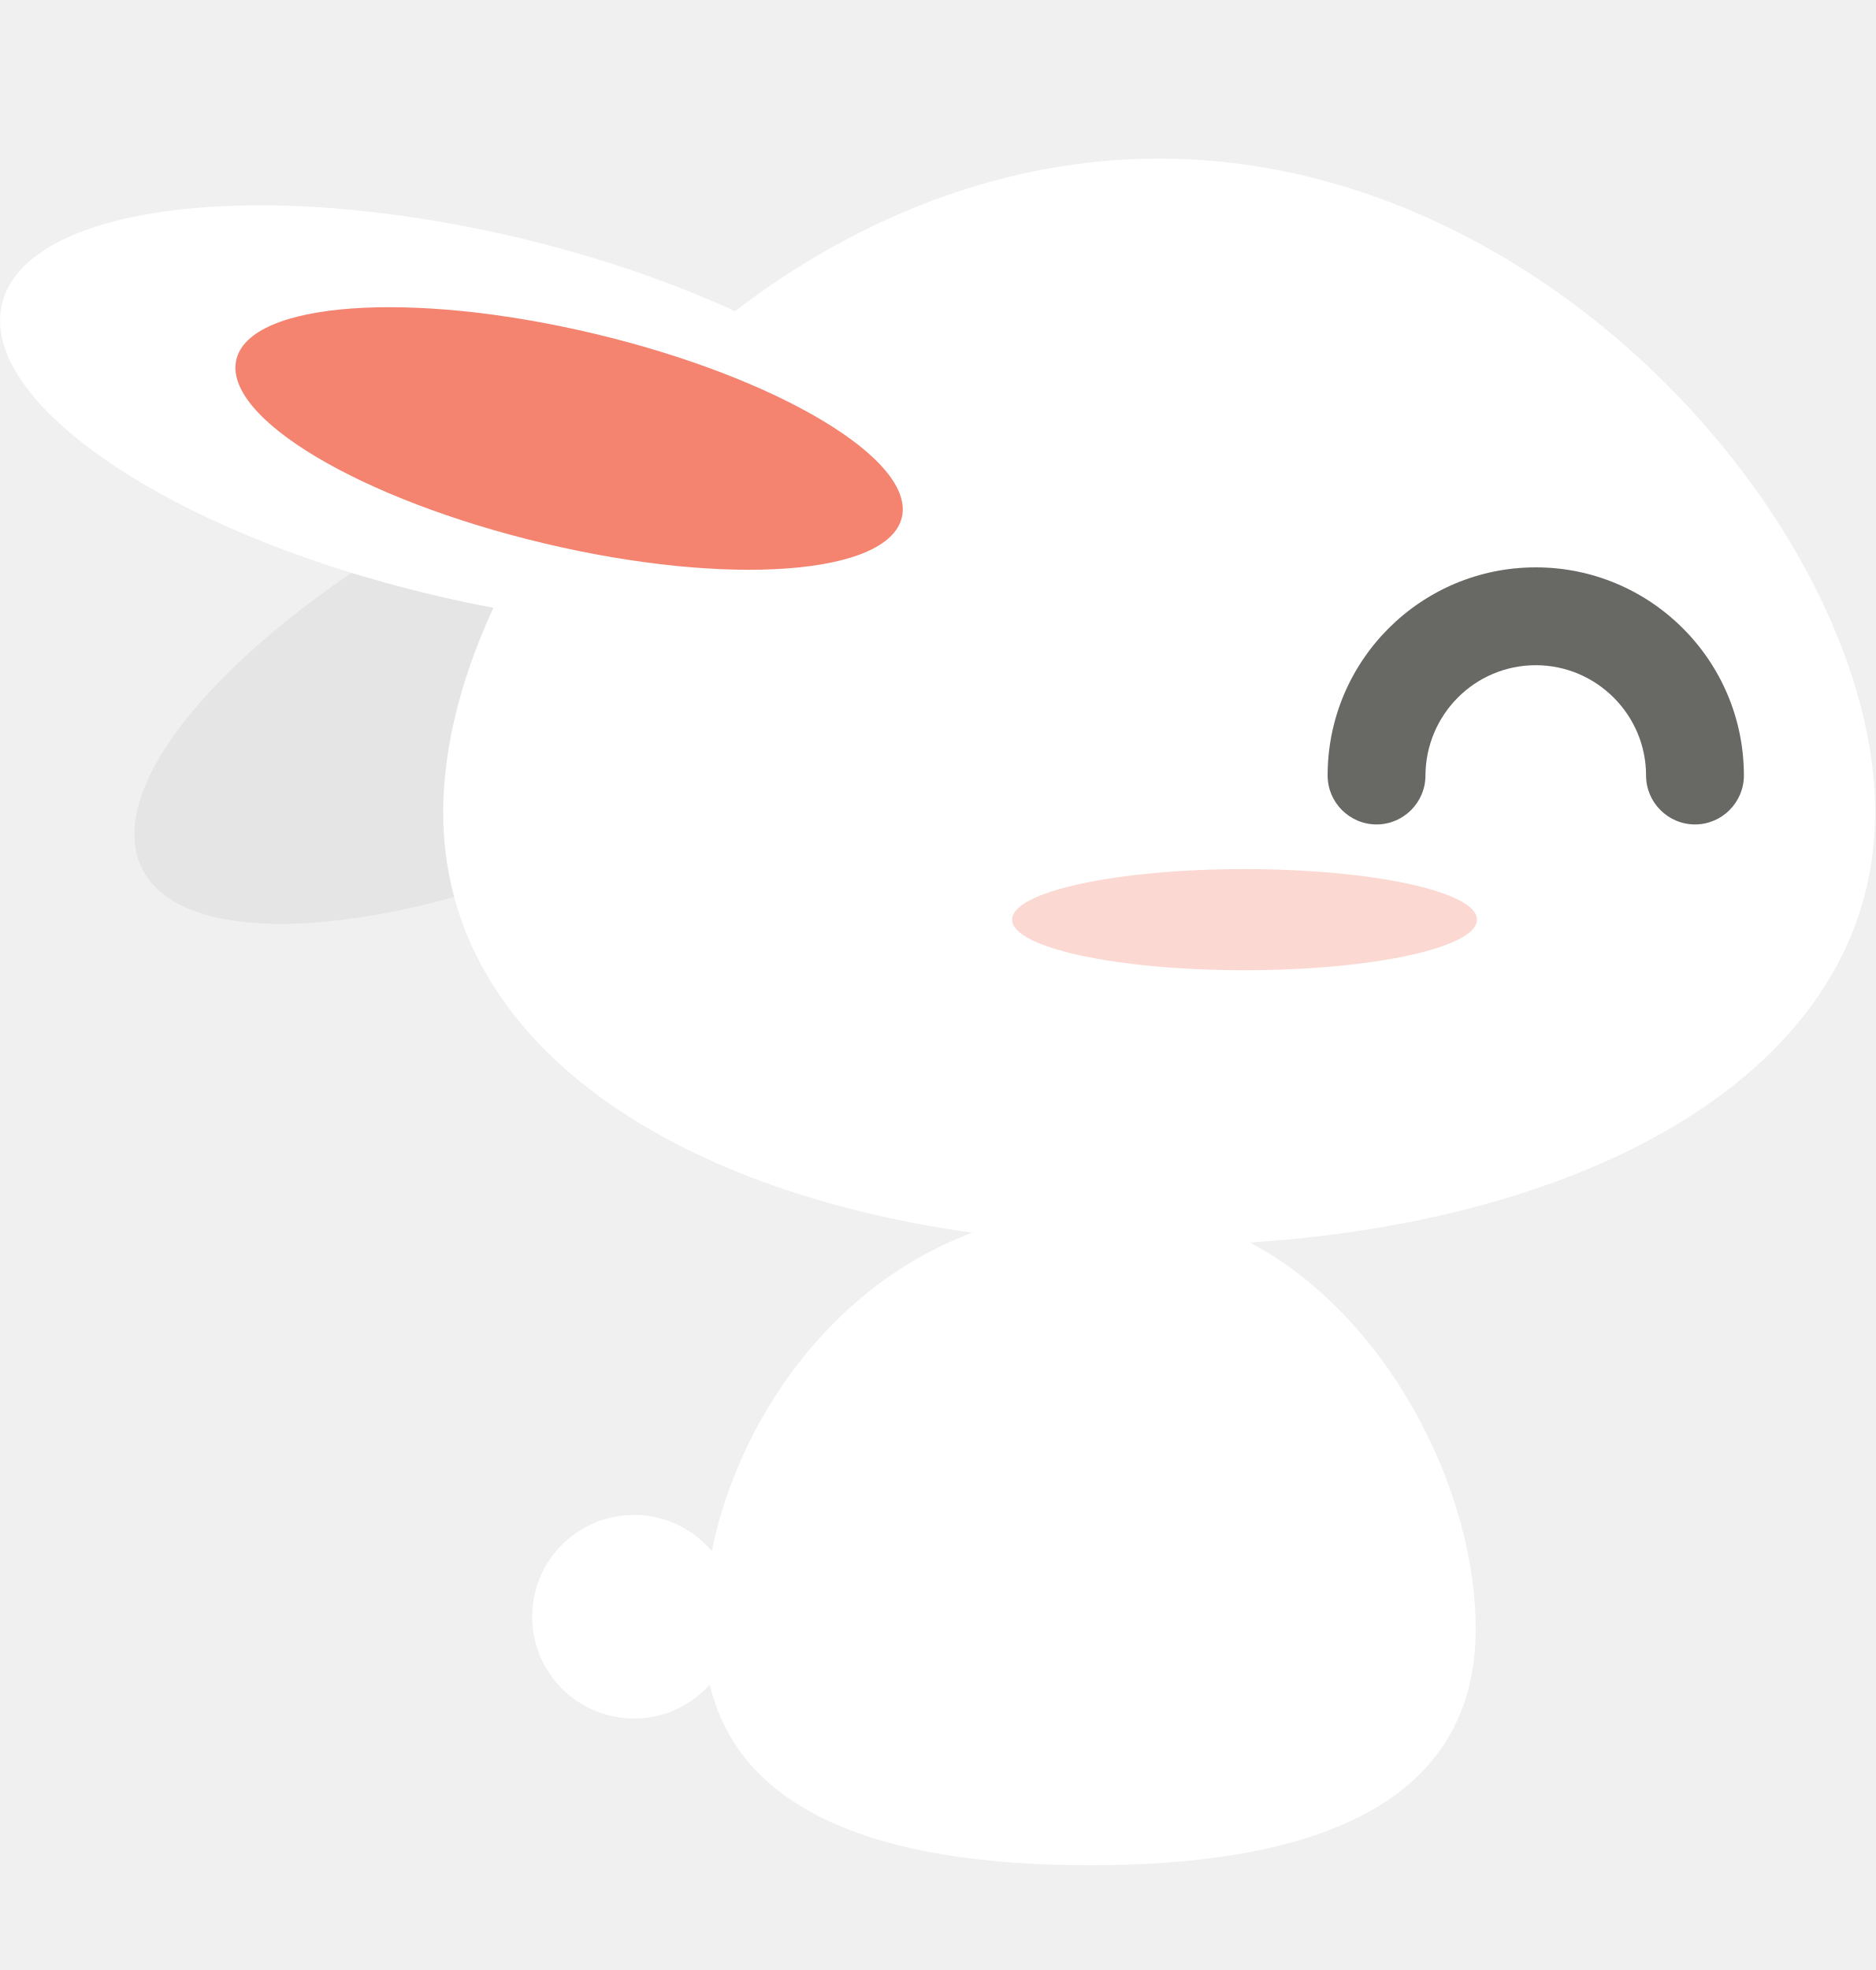
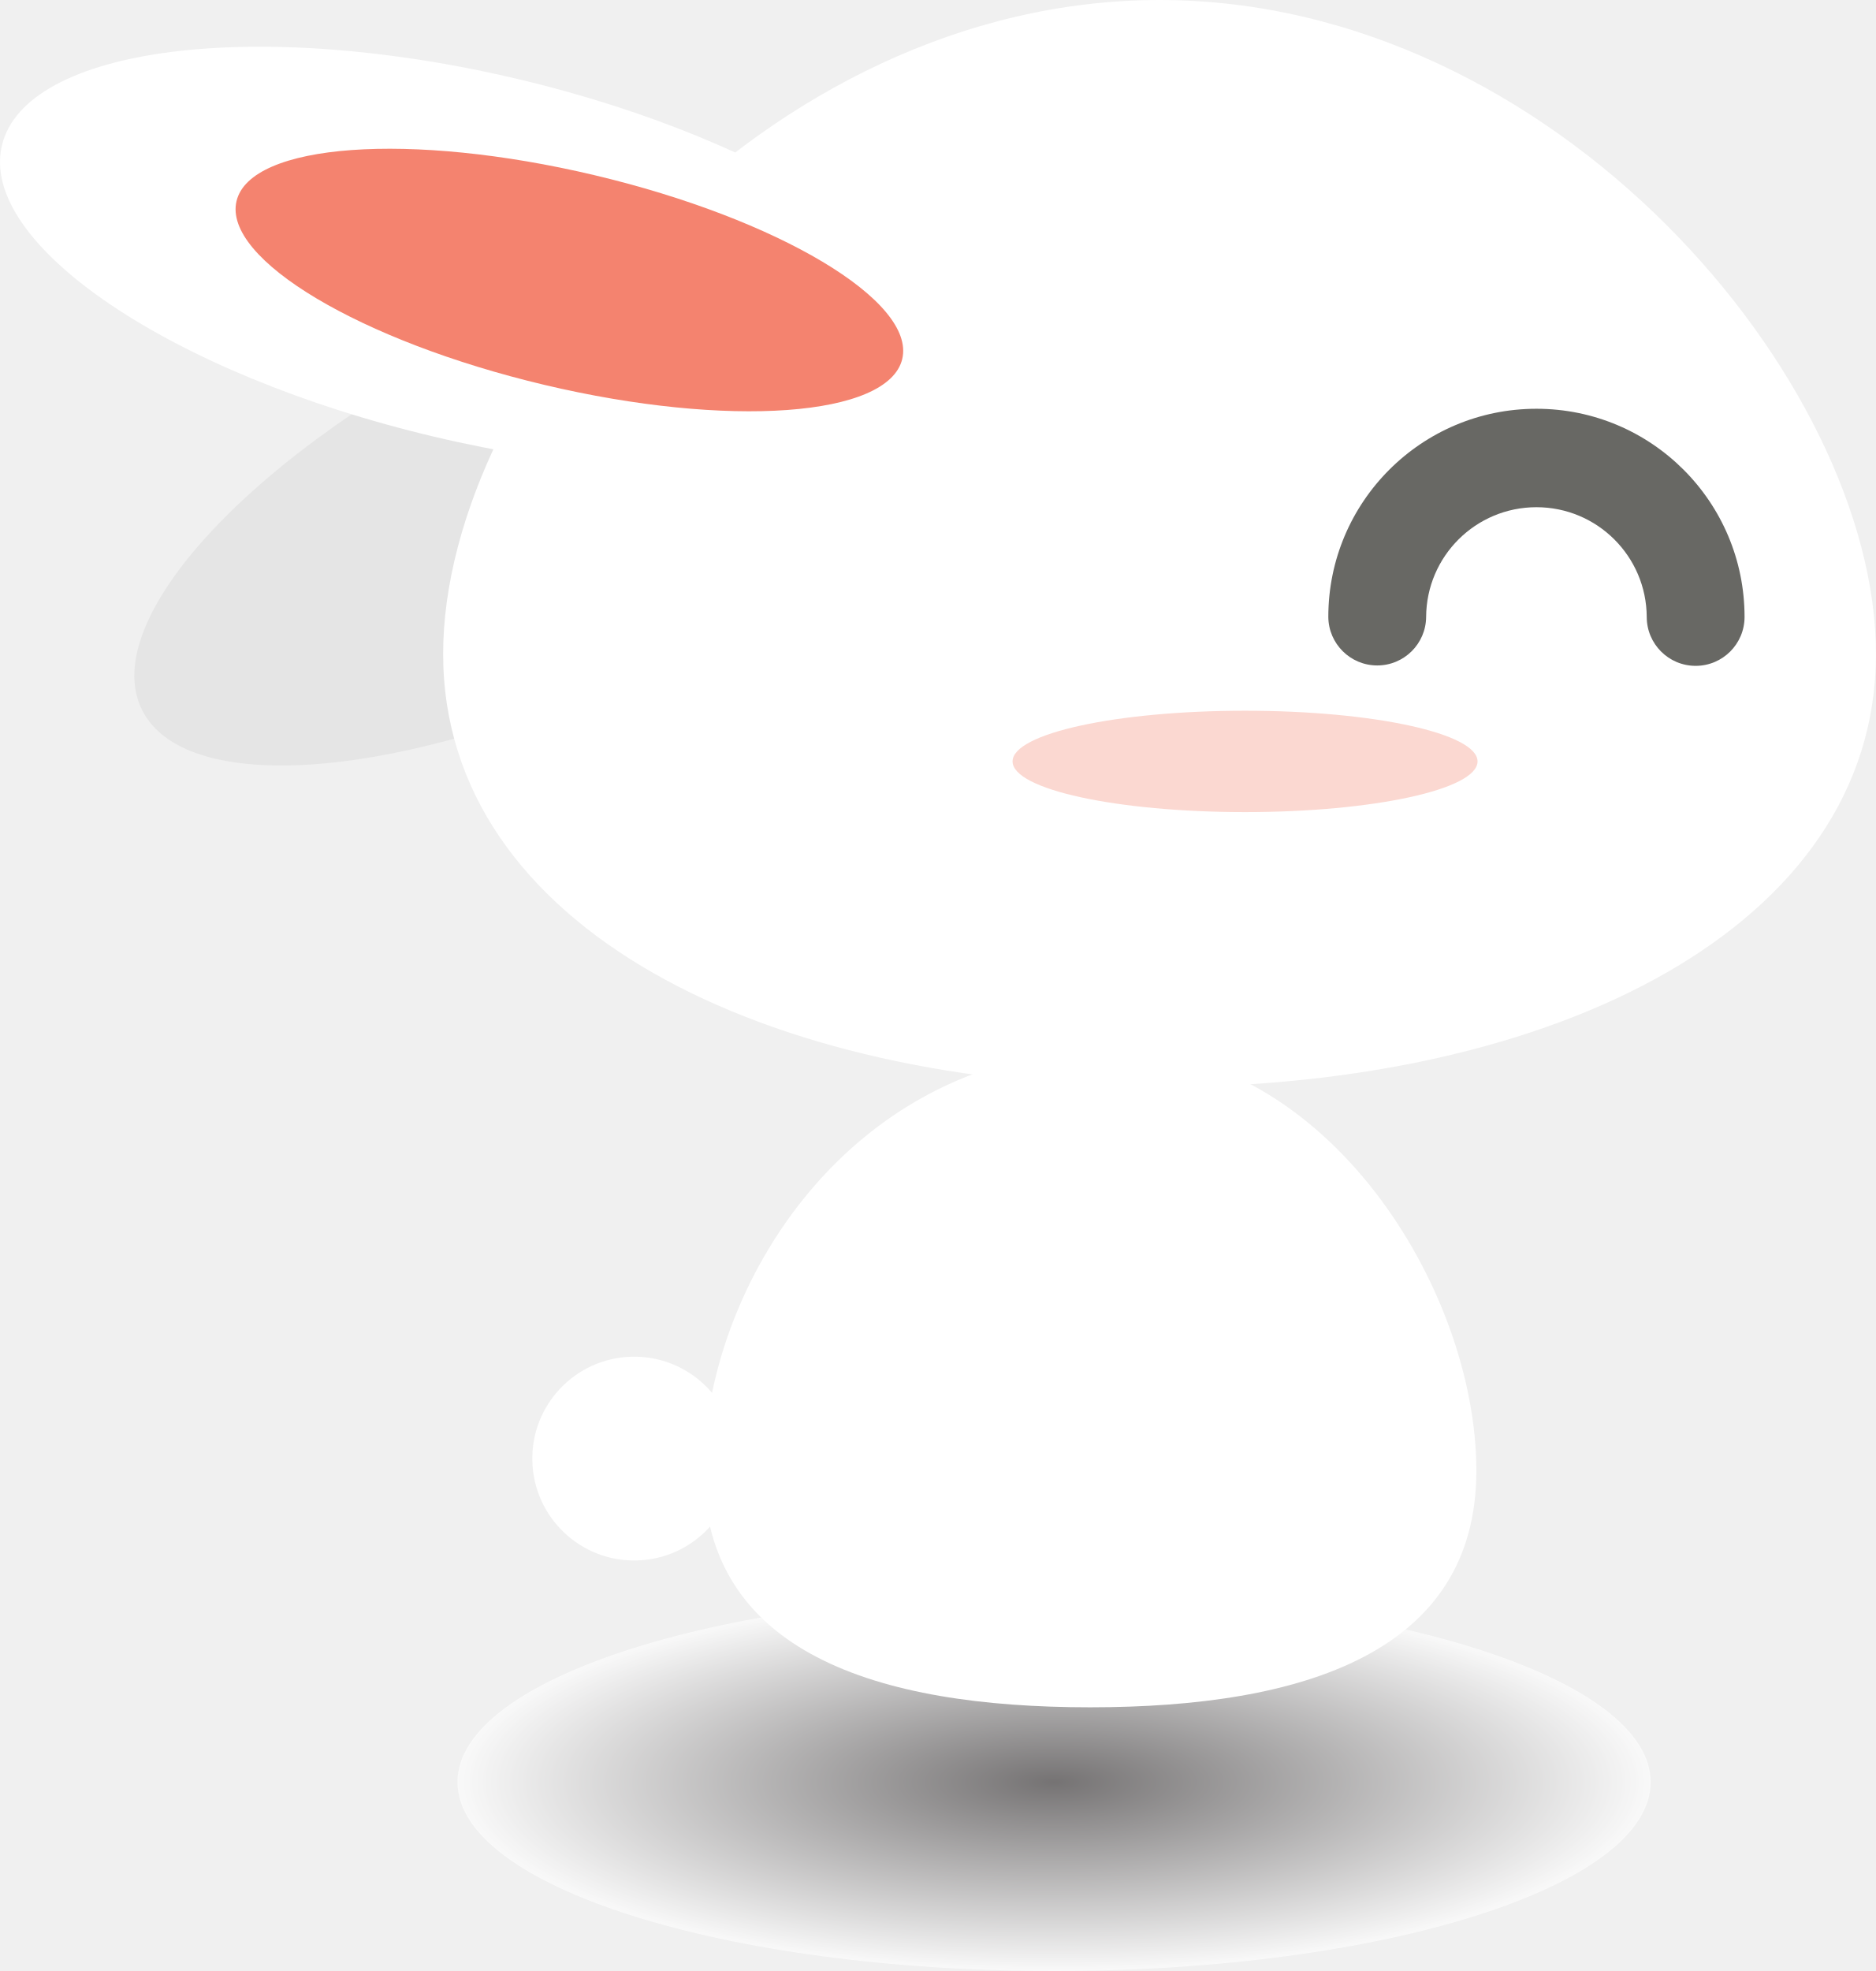
- <svg xmlns="http://www.w3.org/2000/svg" version="1.1" id="Layer_1" x="0px" y="0px" viewBox="0 0 571.2 600" style="enable-background:new 0 0 571.2 600;" xml:space="preserve">
-   <style type="text/css">
- 	.st0{fill:#FFFFFF;}
- 	.st1{fill:#E5E5E5;}
- 	.st2{fill:#F4836F;}
- 	.st3{fill:#FBD8D1;}
- 	.st4{fill:#686864;}
- </style>
-   <g>
-     <g id="Layer_1_1_">
-       <path class="st0" d="M449.5,496.1c0,55.3-52.7,72-117.6,72s-117.6-16.7-117.6-72c0-55.3,44.1-128.3,124.7-128.3    C404,367.8,449.5,440.7,449.5,496.1z" />
-       <path class="st1" d="M309.3,133.5c13.6,27.7-34.9,79.5-108.4,115.6c-73.5,36.1-144.1,43-157.7,15.3    c-13.6-27.7,34.9-79.5,108.4-115.6C225.1,112.6,295.7,105.8,309.3,133.5z" />
-       <path class="st0" d="M571.2,247.4c0,83.1-97.7,131.9-218.1,131.9c-120.5,0-218.1-48.8-218.1-131.9c0-83.1,97.7-199.1,218.1-199.1    C473.5,48.4,571.2,164.3,571.2,247.4z" />
-       <circle class="st0" cx="193.1" cy="492.4" r="31" />
-       <path class="st0" d="M289.1,161c-7.1,30-77.5,39.1-157.2,20.2C52.3,162.4-6.5,122.7,0.6,92.6c7.1-30,77.5-39.1,157.2-20.2    C237.4,91.3,296.3,131,289.1,161z" />
-       <path class="st2" d="M274.7,157.6c-4.2,17.6-52.9,21.2-108.9,7.9c-56-13.3-98-38.3-93.8-56c4.2-17.6,52.9-21.2,108.9-7.9    C236.9,114.9,278.9,140,274.7,157.6z" />
-       <path class="st3" d="M449.9,280.1c0,8.5-31.7,15.4-70.8,15.4c-39.1,0-70.8-6.9-70.8-15.4c0-8.5,31.7-15.4,70.8-15.4    C418.2,264.7,449.9,271.6,449.9,280.1z" />
-       <path class="st4" d="M516.3,251.1c-8.2,0-14.9-6.7-14.9-14.9c0-18.5-15.1-33.6-33.6-33.6c-18.5,0-33.5,15-33.6,33.6    c0,8.2-6.7,14.9-14.9,14.9s-14.9-6.7-14.9-14.9c0-35,28.4-63.4,63.4-63.4c35,0,63.4,28.4,63.4,63.4    C531.2,244.4,524.5,251.1,516.3,251.1z" />
+ <svg xmlns="http://www.w3.org/2000/svg" viewBox="0 0 571.188 600">
+   <defs>
+     <style>.cls-1{isolation:isolate;}.cls-2{opacity:0.6;mix-blend-mode:multiply;fill:url(#radial-gradient);}.cls-3{fill:#fff;}.cls-4{fill:#e5e5e5;}.cls-5{fill:#f4836f;}.cls-6{fill:#fbd8d1;}.cls-7{fill:#686864;}</style>
+     <radialGradient id="radial-gradient" cx="1263.019" cy="503.791" r="181.667" gradientTransform="translate(-942.0771 383.0484) scale(1 0.3165)" gradientUnits="userSpaceOnUse">
+       <stop offset="0" stop-color="#231f20" />
+       <stop offset="1" stop-color="#fff" />
+     </radialGradient>
+   </defs>
+   <g class="cls-1">
+     <g id="Layer_1" data-name="Layer 1">
+       <ellipse class="cls-2" cx="320.942" cy="542.498" rx="181.654" ry="57.502" />
+       <path class="cls-3" d="M552.302,447.697c0,55.32-52.654,72.03-117.609,72.03S317.084,503.017,317.084,447.697c0-55.321,44.074-128.298,124.718-128.298C506.757,319.399,552.302,392.376,552.302,447.697Z" transform="translate(-102.7861)" />
+       <path class="cls-4" d="M412.106,85.147c13.625,27.709-34.906,79.464-108.393,115.597-73.487,36.134-144.11,42.964-157.734,15.253C132.359,188.292,180.886,136.536,254.375,100.403,327.865,64.271,398.484,57.439,412.106,85.147Z" transform="translate(-102.7861)" />
+       <path class="cls-3" d="M673.974,199.053c0,83.078-97.661,131.876-218.132,131.876-120.468,0-218.127-48.798-218.127-131.876C237.715,115.978,335.374,0,455.842,0,576.312,0,673.974,115.978,673.974,199.053Z" transform="translate(-102.7861)" />
+       <circle class="cls-3" cx="295.883" cy="444.015" r="31.021" transform="translate(-114.9915 8.3803) rotate(-1.58989)" />
+       <path class="cls-3" d="M391.928,112.682c-7.12,30.045-77.491,39.091-157.17,20.207C155.071,114.003,96.247,74.335,103.37,44.287,110.489,14.247,180.859,5.199,260.546,24.085,340.226,42.974,399.053,82.639,391.928,112.682Z" transform="translate(-102.7861)" />
+       <path class="cls-5" d="M377.504,109.264c-4.181,17.636-52.945,21.177-108.919,7.909-55.976-13.266-97.967-38.32-93.783-55.951,4.177-17.636,52.945-21.179,108.916-7.911C339.694,66.576,381.681,91.629,377.504,109.264Z" transform="translate(-102.7861)" />
+       <path class="cls-6" d="M552.666,231.784c0,8.52-31.692,15.43-70.787,15.43-39.094,0-70.789-6.91-70.789-15.43,0-8.522,31.695-15.43,70.789-15.43C520.974,216.354,552.666,223.262,552.666,231.784Z" transform="translate(-102.7861)" />
+       <path class="cls-7" d="M619.071,202.694A14.892,14.892,0,0,1,604.18,187.802a33.585,33.585,0,0,0-67.169,0,14.892,14.892,0,0,1-29.783,0,63.368,63.368,0,0,1,126.736,0A14.892,14.892,0,0,1,619.071,202.694Z" transform="translate(-102.7861)" />
    </g>
  </g>
</svg>
